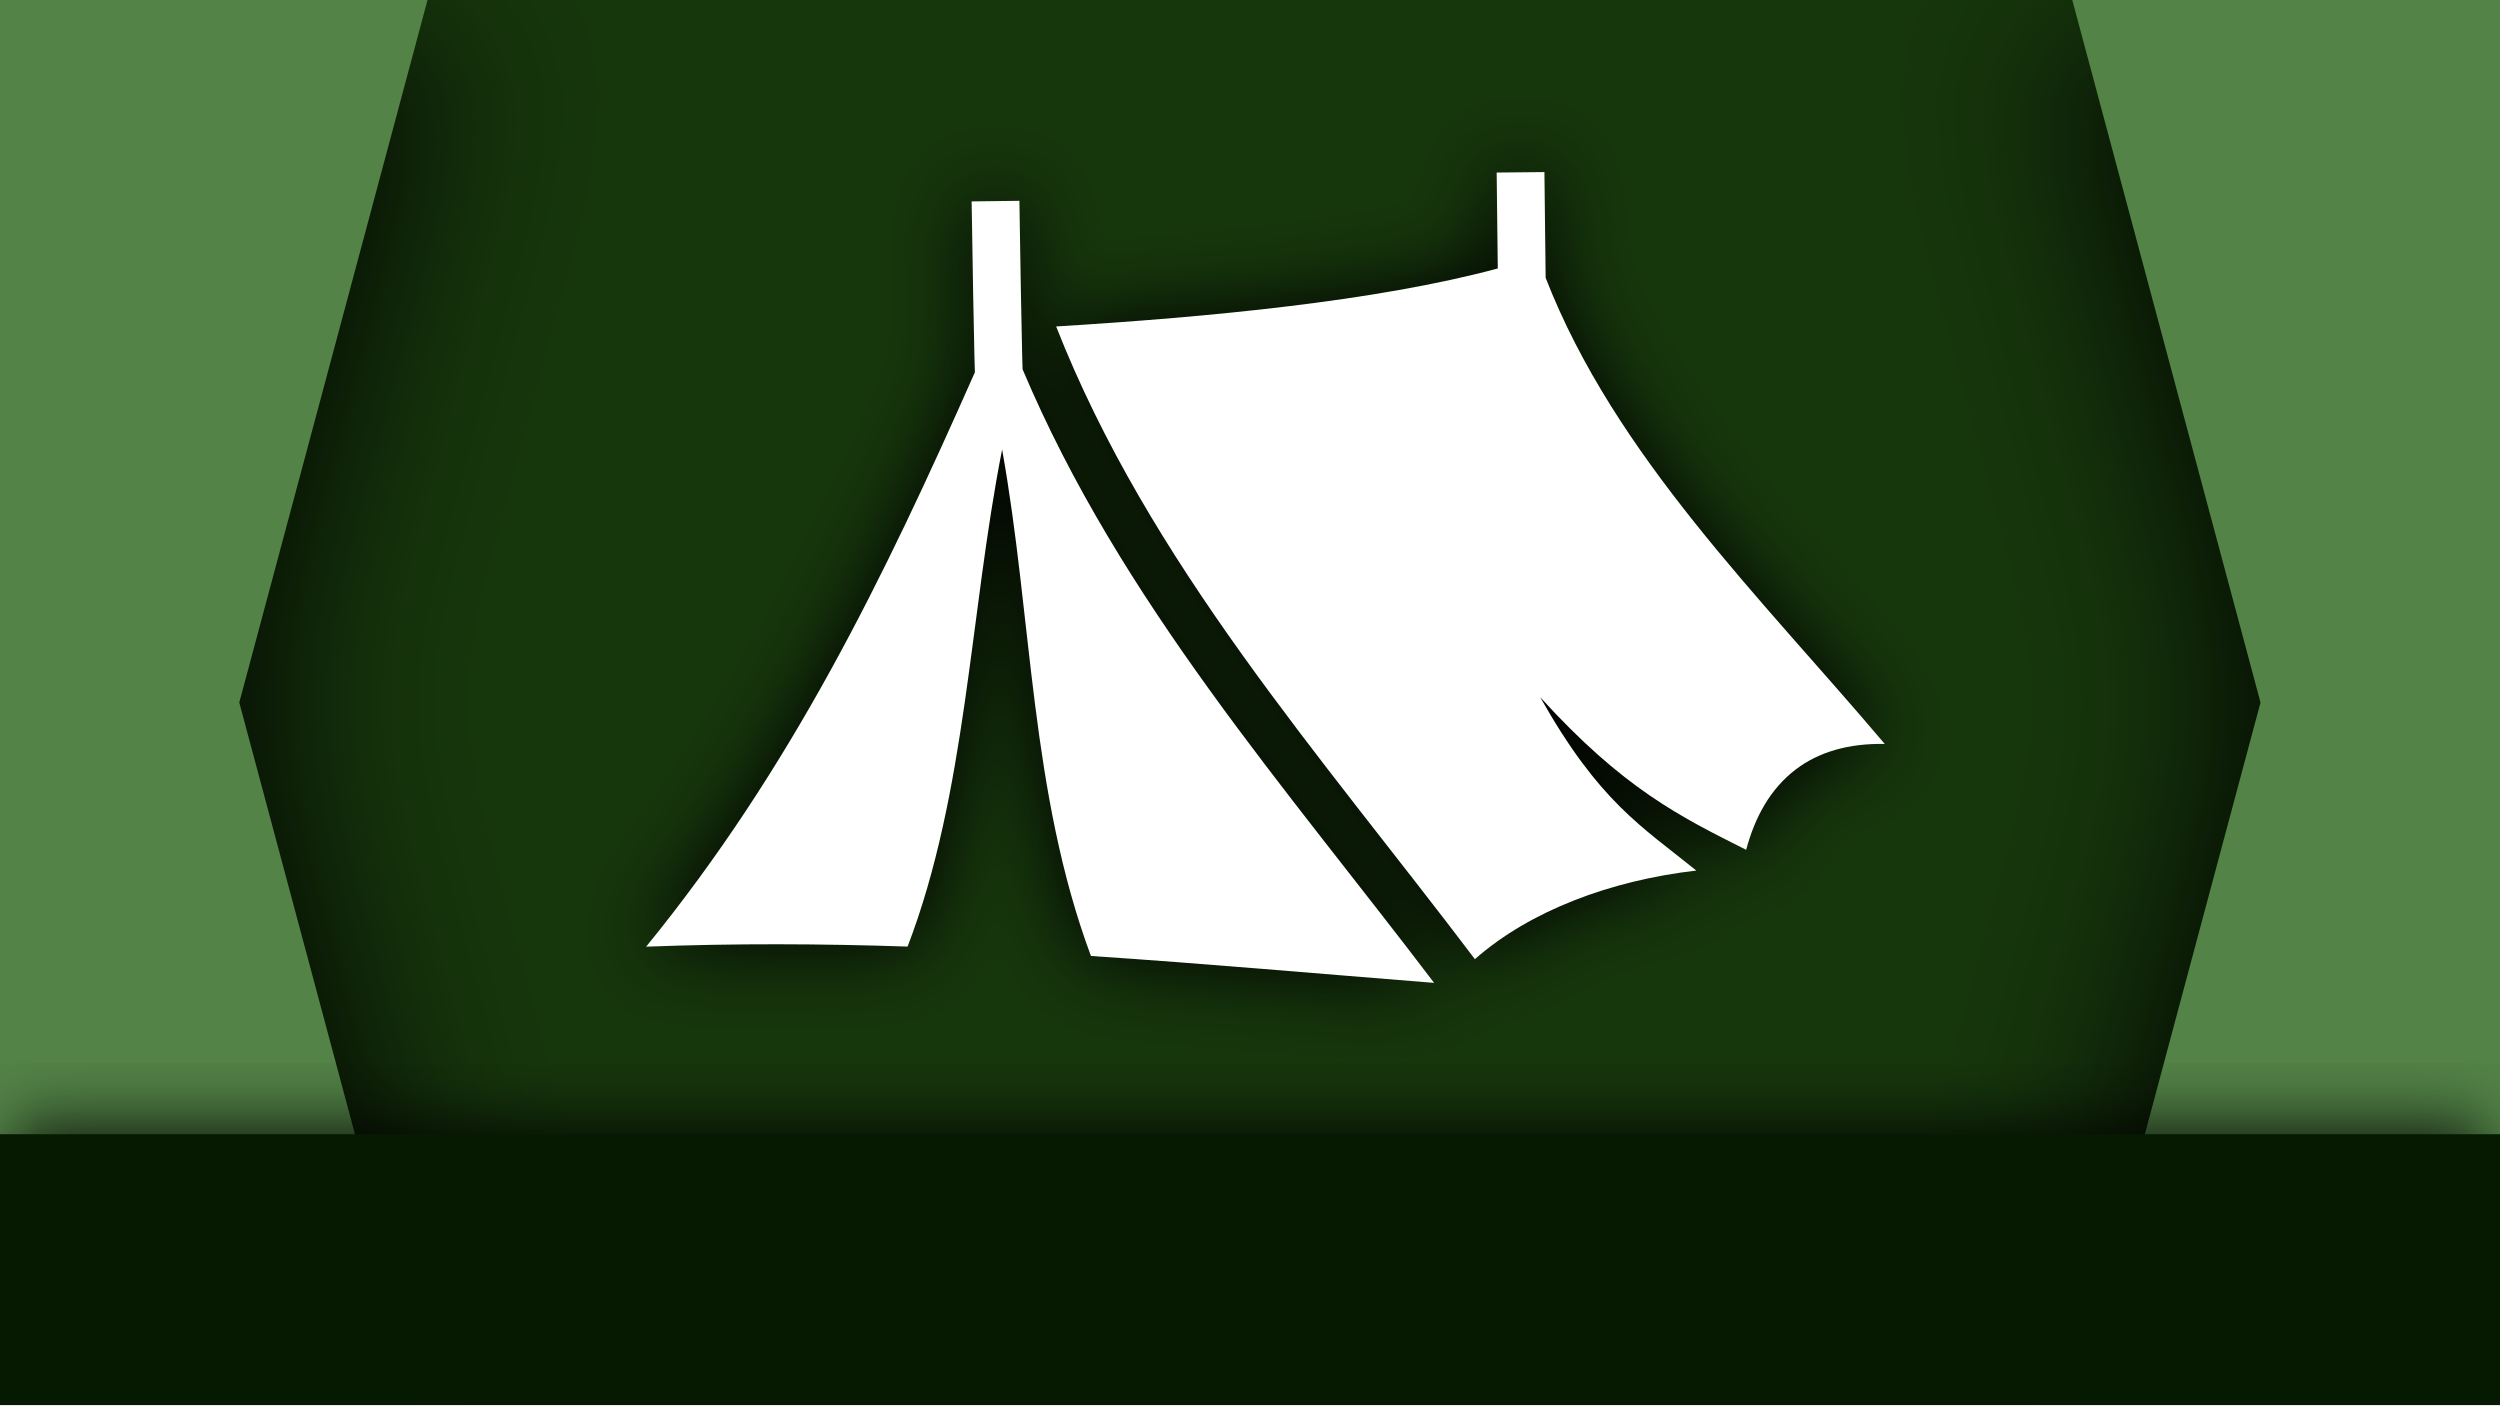
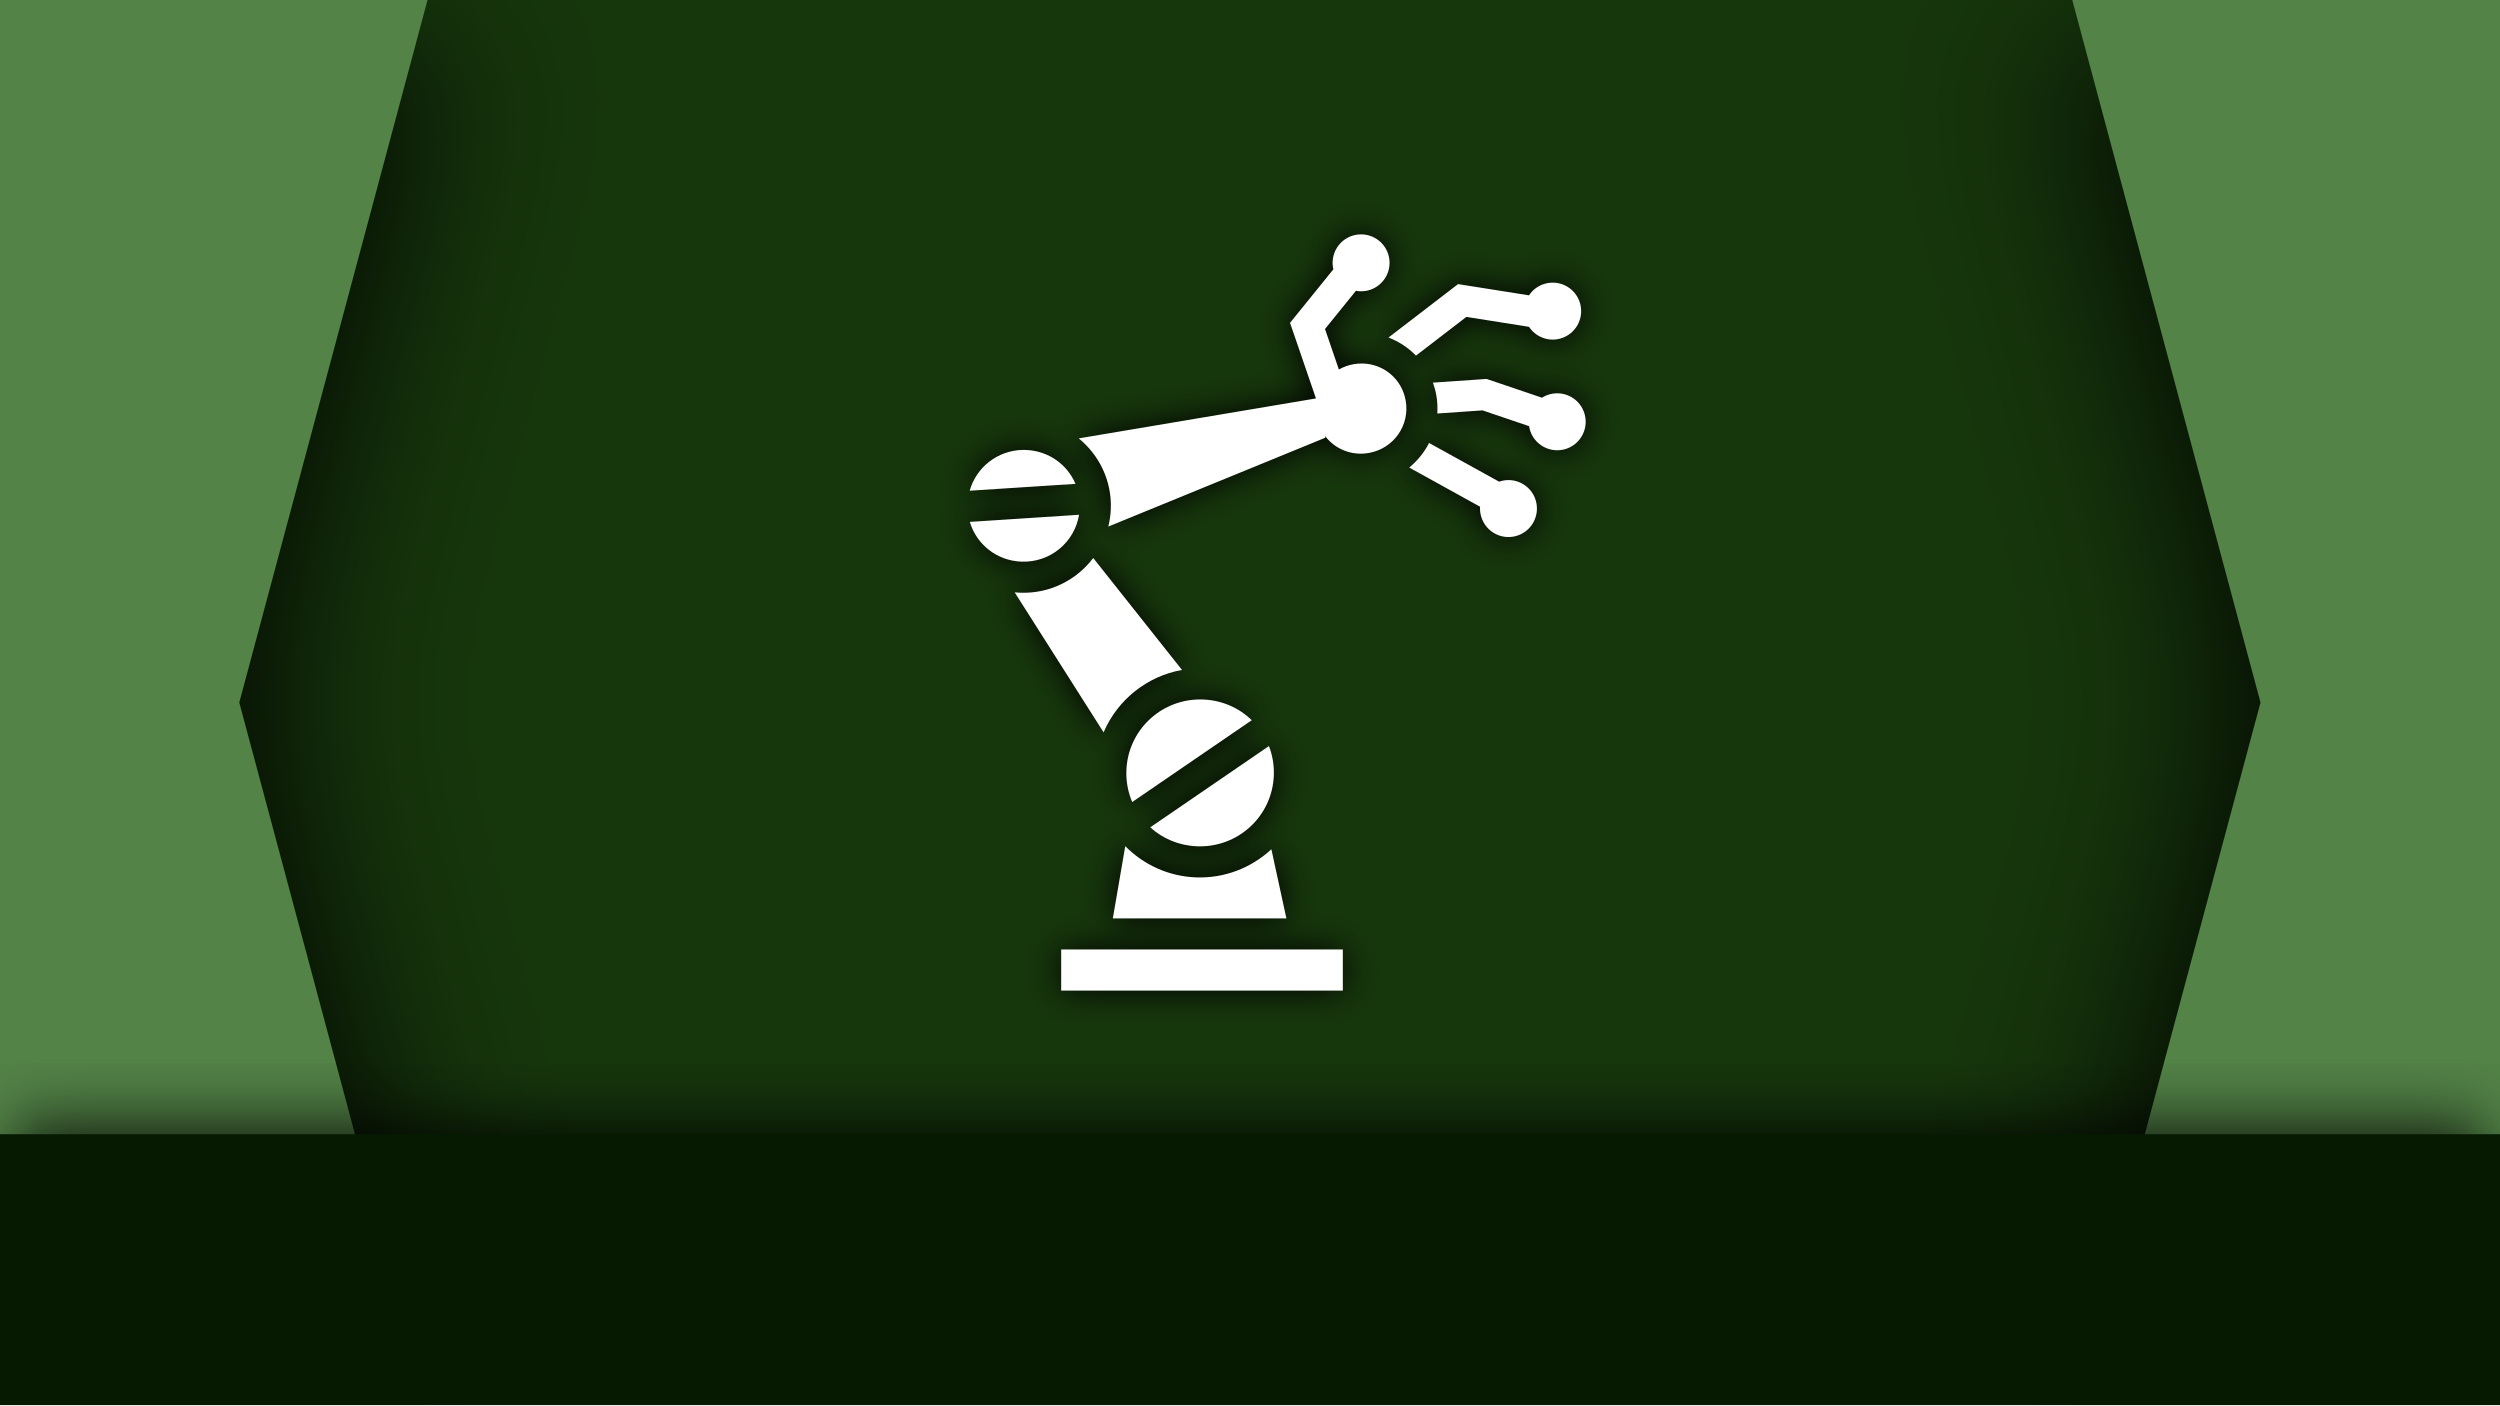
<svg xmlns="http://www.w3.org/2000/svg" width="637" height="358" viewBox="0 0 637 358" id="svg2" version="1.1" enable-background="new">
  <defs id="defs4">
    <clipPath clipPathUnits="userSpaceOnUse" id="clipPath5385">
      <rect style="opacity:1;fill:#946fad;fill-opacity:1;stroke:none;stroke-width:1;stroke-linecap:round;stroke-linejoin:round;stroke-miterlimit:4;stroke-dasharray:none;stroke-opacity:1" id="rect5387" width="637" height="358" x="0" y="694.362" ry="0" />
    </clipPath>
    <filter style="color-interpolation-filters:sRGB;" id="filter4217" width="2" height="2" x="-0.5" y="-0.5">
      <feFlood flood-opacity="1" flood-color="rgb(0,0,0)" result="flood" id="feFlood4219" />
      <feComposite in="flood" in2="SourceGraphic" operator="in" result="composite1" id="feComposite4221" />
      <feGaussianBlur in="composite1" stdDeviation="25" result="blur" id="feGaussianBlur4223" />
      <feOffset dx="0" dy="0" result="offset" id="feOffset4225" />
      <feComposite in="SourceGraphic" in2="offset" operator="over" result="composite2" id="feComposite4227" />
    </filter>
    <filter style="color-interpolation-filters:sRGB" id="filter4217-0">
      <feFlood flood-opacity="1" flood-color="rgb(0,0,0)" result="flood" id="feFlood4219-0" />
      <feComposite in="flood" in2="SourceGraphic" operator="in" result="composite1" id="feComposite4221-6" />
      <feGaussianBlur in="composite1" stdDeviation="10" result="blur" id="feGaussianBlur4223-9" />
      <feOffset dx="0" dy="0" result="offset" id="feOffset4225-9" />
      <feComposite in2="offset" operator="over" result="composite2" id="feComposite4227-2" in="SourceGraphic" />
    </filter>
    <filter y="-0.5" x="-0.5" height="2" width="2" id="filter4211" style="color-interpolation-filters:sRGB;">
      <feFlood id="feFlood4213" result="flood" flood-color="rgb(0,0,0)" flood-opacity="1" />
      <feComposite id="feComposite4215" result="composite1" operator="in" in2="SourceGraphic" in="flood" />
      <feGaussianBlur id="feGaussianBlur4217" result="blur" stdDeviation="25" in="composite1" />
      <feOffset id="feOffset4219" result="offset" dy="0" dx="0" />
      <feComposite id="feComposite4222" result="composite2" operator="over" in2="offset" in="SourceGraphic" />
    </filter>
  </defs>
  <g id="layer1" transform="translate(0,-694.3622)" style="filter:url(#filter5465)">
    <g id="g5381" clip-path="url(#clipPath5385)">
      <rect clip-path="none" y="694.362" x="0" height="358" width="637" id="rect5373" style="opacity:1;fill:#16360c;fill-opacity:1;stroke:none;stroke-width:1;stroke-linecap:round;stroke-linejoin:round;stroke-miterlimit:4;stroke-dasharray:none;stroke-opacity:1" />
      <path style="opacity:1;fill:#538347;fill-opacity:1;stroke:none;stroke-width:1;stroke-linecap:round;stroke-linejoin:round;stroke-miterlimit:4;stroke-dasharray:none;stroke-opacity:1;filter:url(#filter4217)" d="M -64.168 -72.625 L -115.332 118.324 L -145.67 126.453 L -131.59 179.002 L -154.494 264.484 L -105.143 277.709 L -55.344 463.562 L 124.318 415.422 L 60.971 179.002 L 115.494 -24.484 L -64.168 -72.625 z " transform="translate(0,694.3622)" id="rect5406" />
      <path style="opacity:1;fill:#538347;fill-opacity:1;stroke:none;stroke-width:1;stroke-linecap:round;stroke-linejoin:round;stroke-miterlimit:4;stroke-dasharray:none;stroke-opacity:1;filter:url(#filter4217)" d="m 701.117,621.737 51.164,190.949 30.338,8.129 -14.08,52.549 22.904,85.482 -49.352,13.225 -49.799,185.853 -179.662,-48.141 63.348,-236.42 -54.523,-203.486 179.662,-48.141 z" id="rect5406-9" />
      <rect style="opacity:1;fill:#061901;fill-opacity:1;stroke:none;stroke-width:1;stroke-linecap:round;stroke-linejoin:round;stroke-miterlimit:4;stroke-dasharray:none;stroke-opacity:1;filter:url(#filter4217-0)" id="rect5491" width="800.505" height="181" x="-63.532" y="983.362" />
      <flowRoot xml:space="preserve" id="flowRoot5457" style="font-style:normal;font-weight:normal;font-size:40px;line-height:125%;font-family:Sans;letter-spacing:0px;word-spacing:0px;fill:#000000;fill-opacity:1;stroke:none;stroke-width:1px;stroke-linecap:butt;stroke-linejoin:miter;stroke-opacity:1;filter:url(#filter5465)" transform="translate(-142.7383,695.1743)">
        <flowRegion id="flowRegion5459">
          <rect id="rect5461" width="674.866" height="123.582" x="126" y="292" />
        </flowRegion>
        <flowPara style="font-style:normal;font-variant:normal;font-weight:bold;font-stretch:condensed;font-size:45px;font-family:'Agency FB';-inkscape-font-specification:'Agency FB Bold Condensed';text-align:center;text-anchor:middle;fill:#ffffff;fill-opacity:1" id="flowPara4159">Silly Builder, Surgery is for Doctors</flowPara>
      </flowRoot>
-       <g id="g4231" transform="translate(-224.7965,737.7374)">
-         <path id="path4223" d="m 618.314,0.471 -12.167,0.121 0.284,24.439 c -30.941,8.329 -73.364,12.375 -112.53,14.779 23.724,60.366 67.162,108.946 106.698,161.208 14.005,-12.323 34.549,-20.052 56.416,-22.577 -14.06,-11.353 -24.763,-17.533 -39.769,-44.161 21.137,23.251 35.542,30.387 52.47,38.875 2.206,-8.209 6.042,-15.447 12.655,-20.485 5.859,-4.464 13.537,-6.68 22.665,-6.485 C 673.35,108.716 636.31,72.798 618.627,27.418 L 618.314,0.472 Z m -133.777,7.32 -12.166,0.153 c 0,0 0.169,11.498 0.379,23.178 0.105,5.841 0.22,11.726 0.331,16.256 0.041,1.653 0.079,2.871 0.118,4.102 -23.238,52.497 -46.746,100.935 -83.765,146.357 22.736,-0.87 44.834,-0.754 66.618,-0.026 15.049,-39.258 15.781,-84.548 24.083,-126.648 7.717,42.985 7.142,87.425 22.633,129.046 29.041,1.932 57.923,4.513 87.436,6.85 -37.631,-49.624 -79.908,-97.201 -104.854,-156.34 -0.034,-1.117 -0.068,-2.129 -0.103,-3.597 -0.11,-4.486 -0.225,-10.359 -0.33,-16.188 -0.21,-11.658 -0.378,-23.143 -0.378,-23.143 z" style="fill:#ffffff;filter:url(#filter4217-0)" />
+       <g id="g4184" transform="matrix(0.4236847,0,0,0.4236847,209.1404,737.4928)" style="filter:url(#filter4217-0)">
+         <path id="path4174" d="m 0,0 512,0 0,512 -512,0 z" style="opacity:0;fill:#000000" />
+         <path id="path4176" d="m 324.563,39.156 c -1.138,0.025 -2.285,0.144 -3.438,0.407 -9.223,2.097 -15.004,11.275 -12.906,20.5 0.006,0.032 0.022,0.06 0.03,0.093 l -22.813,28.188 -3.25,4 1.688,4.906 13.906,40.563 -142.655,24.03 c 12.343,10.045 19.98,25.555 19.28,42.595 -0.146,3.584 -0.664,7.08 -1.5,10.437 l 130.532,-53.438 -0.125,-0.968 c 5.93,7.795 15.912,12.005 26.375,10.124 14.91,-2.68 24.684,-16.683 22.063,-31.5 -2.294,-12.967 -13.248,-22.02 -25.938,-22.28 -1.812,-0.04 -3.636,0.1 -5.5,0.436 -3.173,0.57 -6.11,1.66 -8.75,3.156 l -8.343,-24.344 18.592,-22.968 c 2.22,0.41 4.566,0.407 6.907,-0.125 9.223,-2.1 15.003,-11.277 12.905,-20.5 -1.835,-8.07 -9.098,-13.487 -17.063,-13.314 z m 115,29.032 c -1.277,0.04 -2.56,0.218 -3.844,0.562 -4.19,1.123 -7.587,3.714 -9.814,7.063 l -38.687,-6.126 -3.97,-0.624 -3.188,2.437 -38.656,29.688 c 6.234,2.39 11.882,6.11 16.53,10.874 l 30.314,-23.28 37.656,5.968 c 3.954,5.975 11.386,9.05 18.688,7.094 9.138,-2.45 14.542,-11.83 12.094,-20.97 -1.99,-7.422 -8.55,-12.396 -15.844,-12.686 -0.42,-0.017 -0.856,-0.014 -1.28,0 z m -39.188,57.906 -1.875,0.125 -30.375,2.093 c 0.874,2.415 1.57,4.92 2.03,7.53 0.66,3.716 0.842,7.42 0.595,11.032 l 27.188,-1.874 28.03,9.5 c 0.094,0.592 0.186,1.19 0.344,1.78 2.45,9.14 11.863,14.575 21,12.126 9.138,-2.448 14.543,-11.862 12.094,-21 -2.448,-9.136 -11.832,-14.54 -20.97,-12.094 -1.712,0.46 -3.293,1.163 -4.717,2.063 l -31.564,-10.688 -1.78,-0.593 z m -34.563,38.5 c -2.905,5.672 -6.976,10.723 -11.937,14.78 l 42.594,23.564 c -0.117,1.813 0.065,3.678 0.56,5.53 2.45,9.14 11.832,14.574 20.97,12.126 9.138,-2.45 14.542,-11.862 12.094,-21 -2.448,-9.136 -11.833,-14.542 -20.97,-12.094 -0.408,0.11 -0.793,0.238 -1.187,0.375 l -42.125,-23.28 z m -244.125,4.187 c -15.272,0.178 -28.172,10.388 -32.156,24.532 l 63.626,-4.125 c -4.89,-11.59 -16.144,-19.853 -29.72,-20.375 -0.584,-0.022 -1.17,-0.037 -1.75,-0.03 z m 33.626,39 -65.688,4.282 c 3.957,13.412 16.086,23.334 31,23.907 17.34,0.664 31.975,-11.602 34.688,-28.19 z m 8.53,26 c -10.032,13.228 -26.167,21.558 -43.937,20.876 -1.114,-0.043 -2.217,-0.107 -3.312,-0.22 l 53.47,84.19 c 8.282,-19.396 26.015,-33.782 47.155,-37.532 l -53.376,-67.313 z m 63.813,85.064 c -23.575,0.275 -42.9,18.79 -43.875,42.5 -0.28,6.824 0.998,13.33 3.5,19.187 l 71.907,-49.217 c -7.55,-7.335 -17.78,-11.998 -29.25,-12.438 -0.768,-0.03 -1.52,-0.04 -2.28,-0.03 z m 41.844,28.03 -71.375,48.876 c 7.424,6.734 17.208,10.987 28.125,11.406 24.605,0.945 45.182,-17.993 46.188,-42.47 0.258,-6.297 -0.803,-12.316 -2.938,-17.81 z m -86.406,60.188 -7.47,43.438 104.376,0 -9.03,-41.563 c -11.892,11.045 -27.98,17.576 -45.408,16.907 -16.657,-0.64 -31.6,-7.736 -42.468,-18.78 z m -38.53,62.125 0,24.75 169.374,0 0,-24.75 -169.375,0 z" style="fill:#ffffff" />
      </g>
    </g>
    <text xml:space="preserve" style="font-style:normal;font-weight:normal;font-size:40px;line-height:125%;font-family:Sans;letter-spacing:0px;word-spacing:0px;fill:#000000;fill-opacity:1;stroke:none;stroke-width:1px;stroke-linecap:butt;stroke-linejoin:miter;stroke-opacity:1" x="469.42" y="1031.851" id="text4800">
      <tspan id="tspan4802" x="469.42" y="1031.851" />
    </text>
    <g id="g4203" transform="translate(-352.8045,876.7844)" />
  </g>
</svg>
